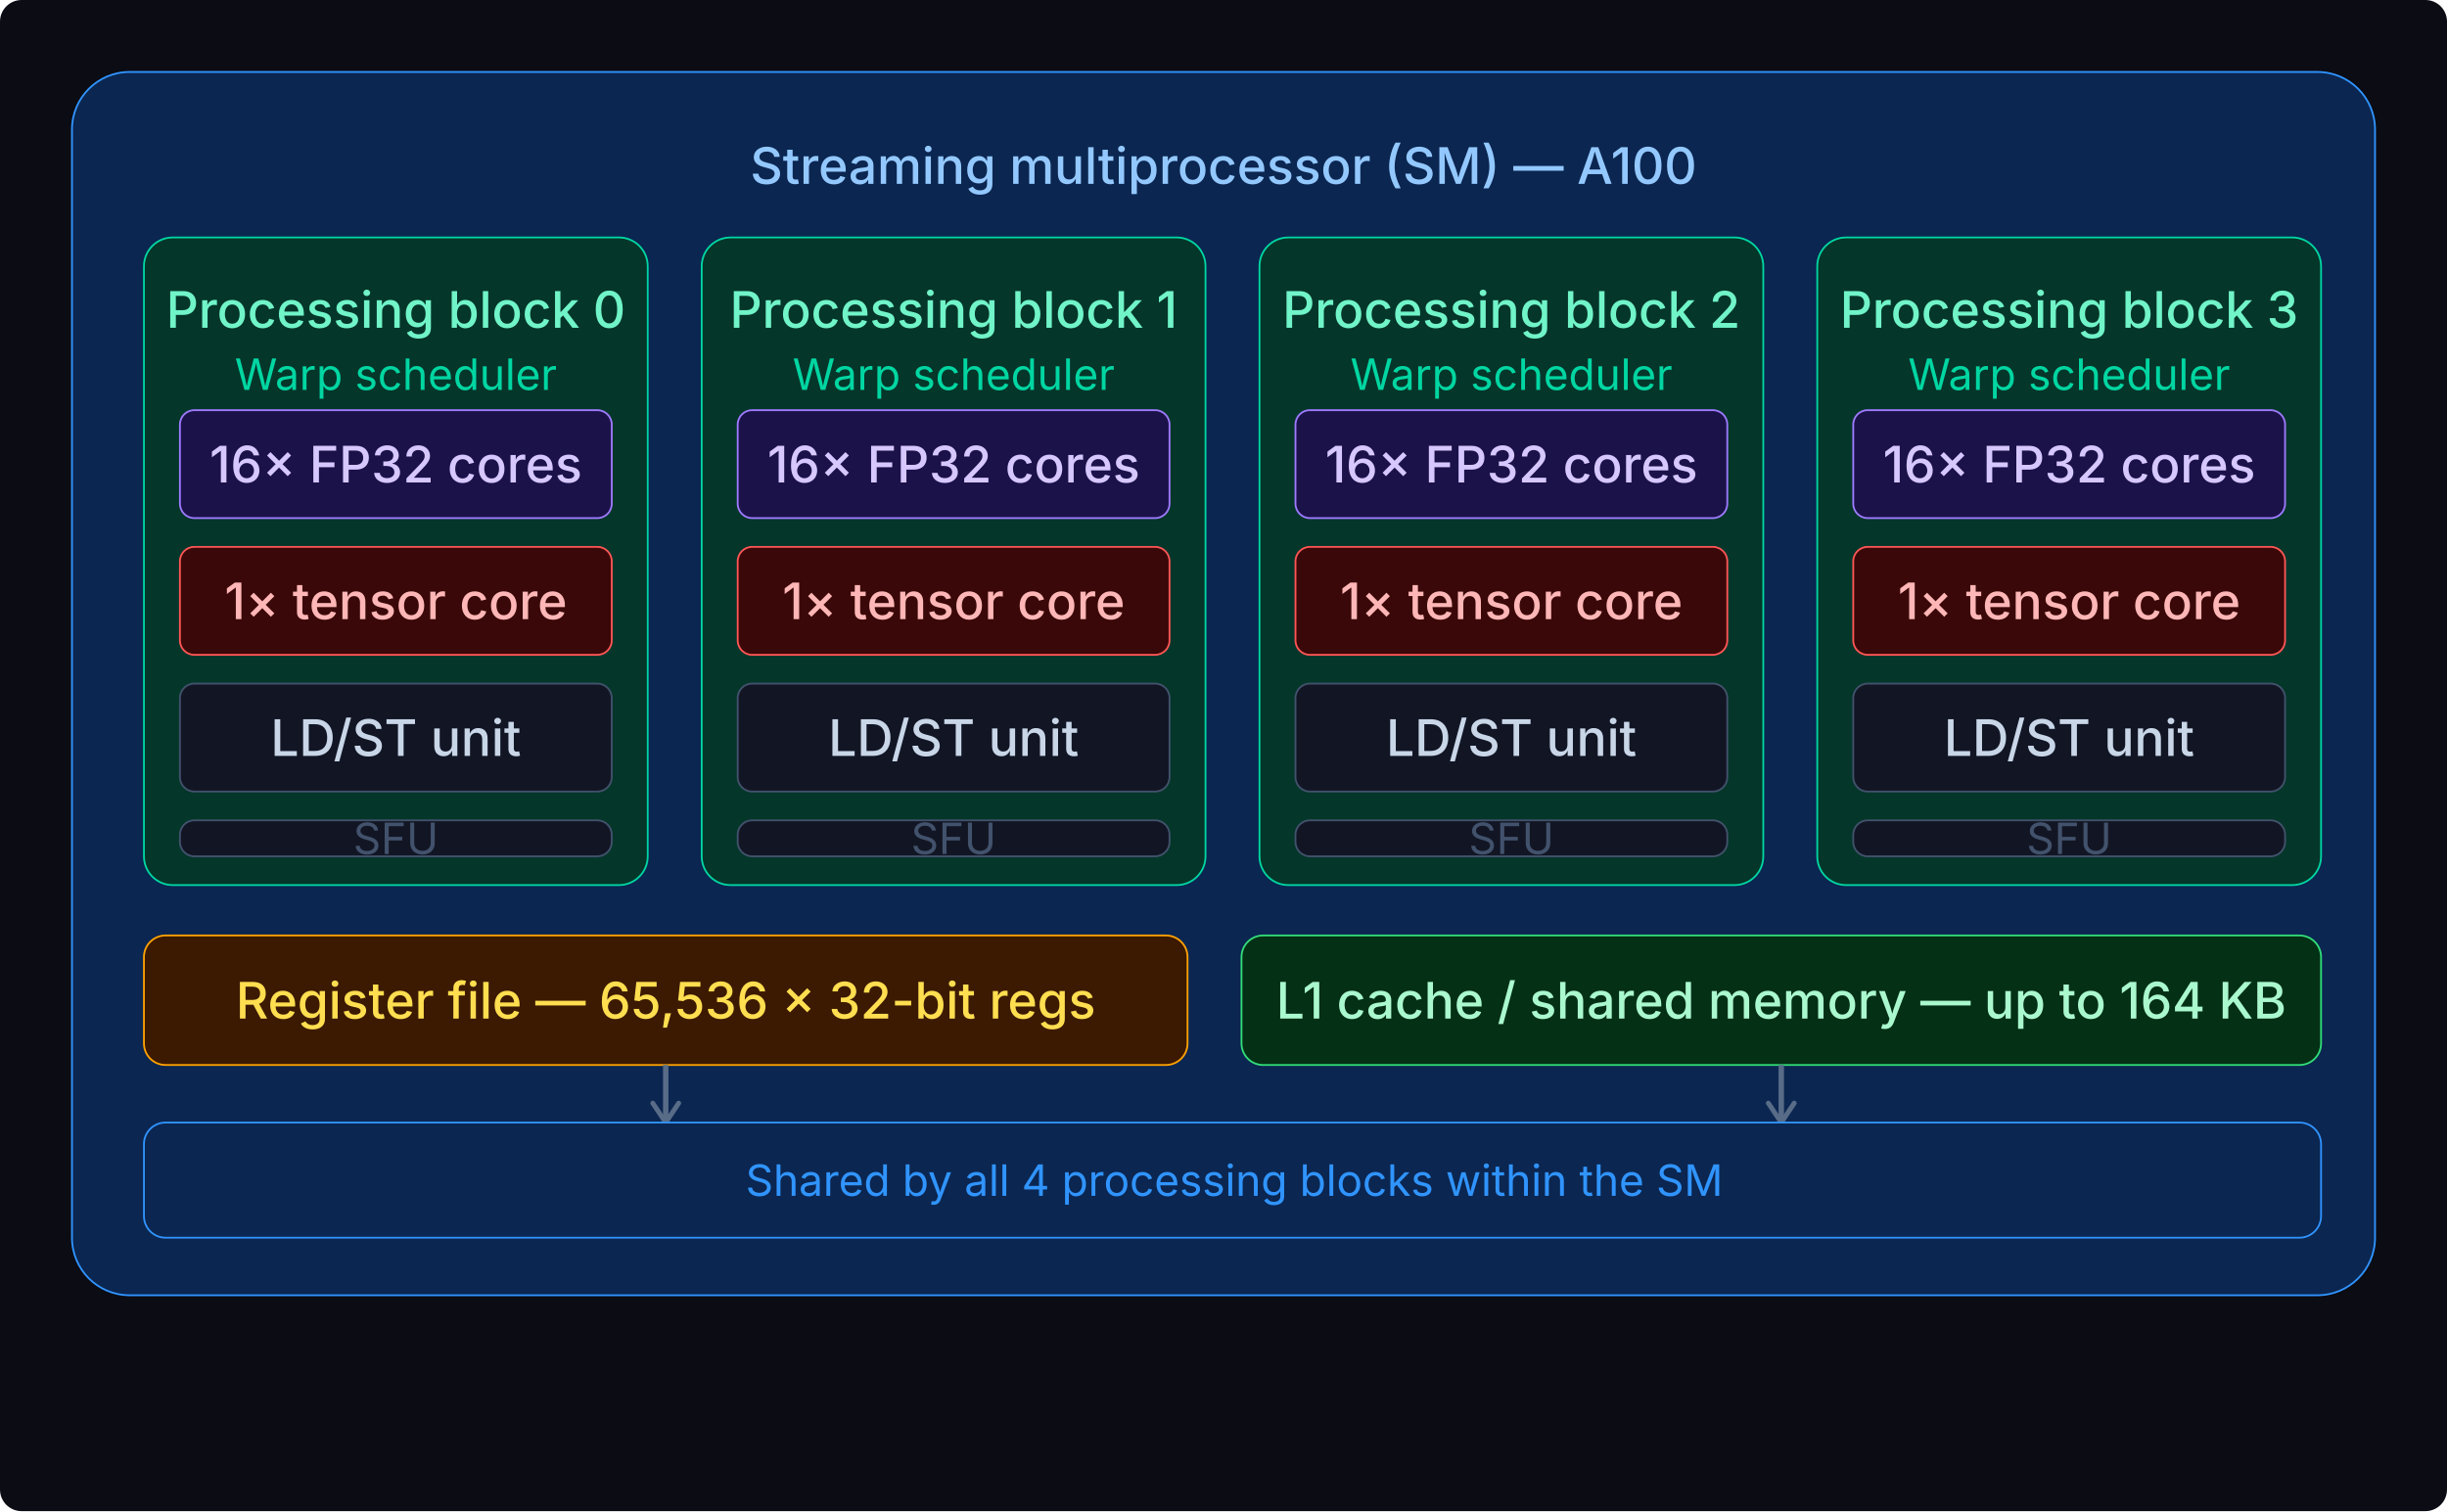
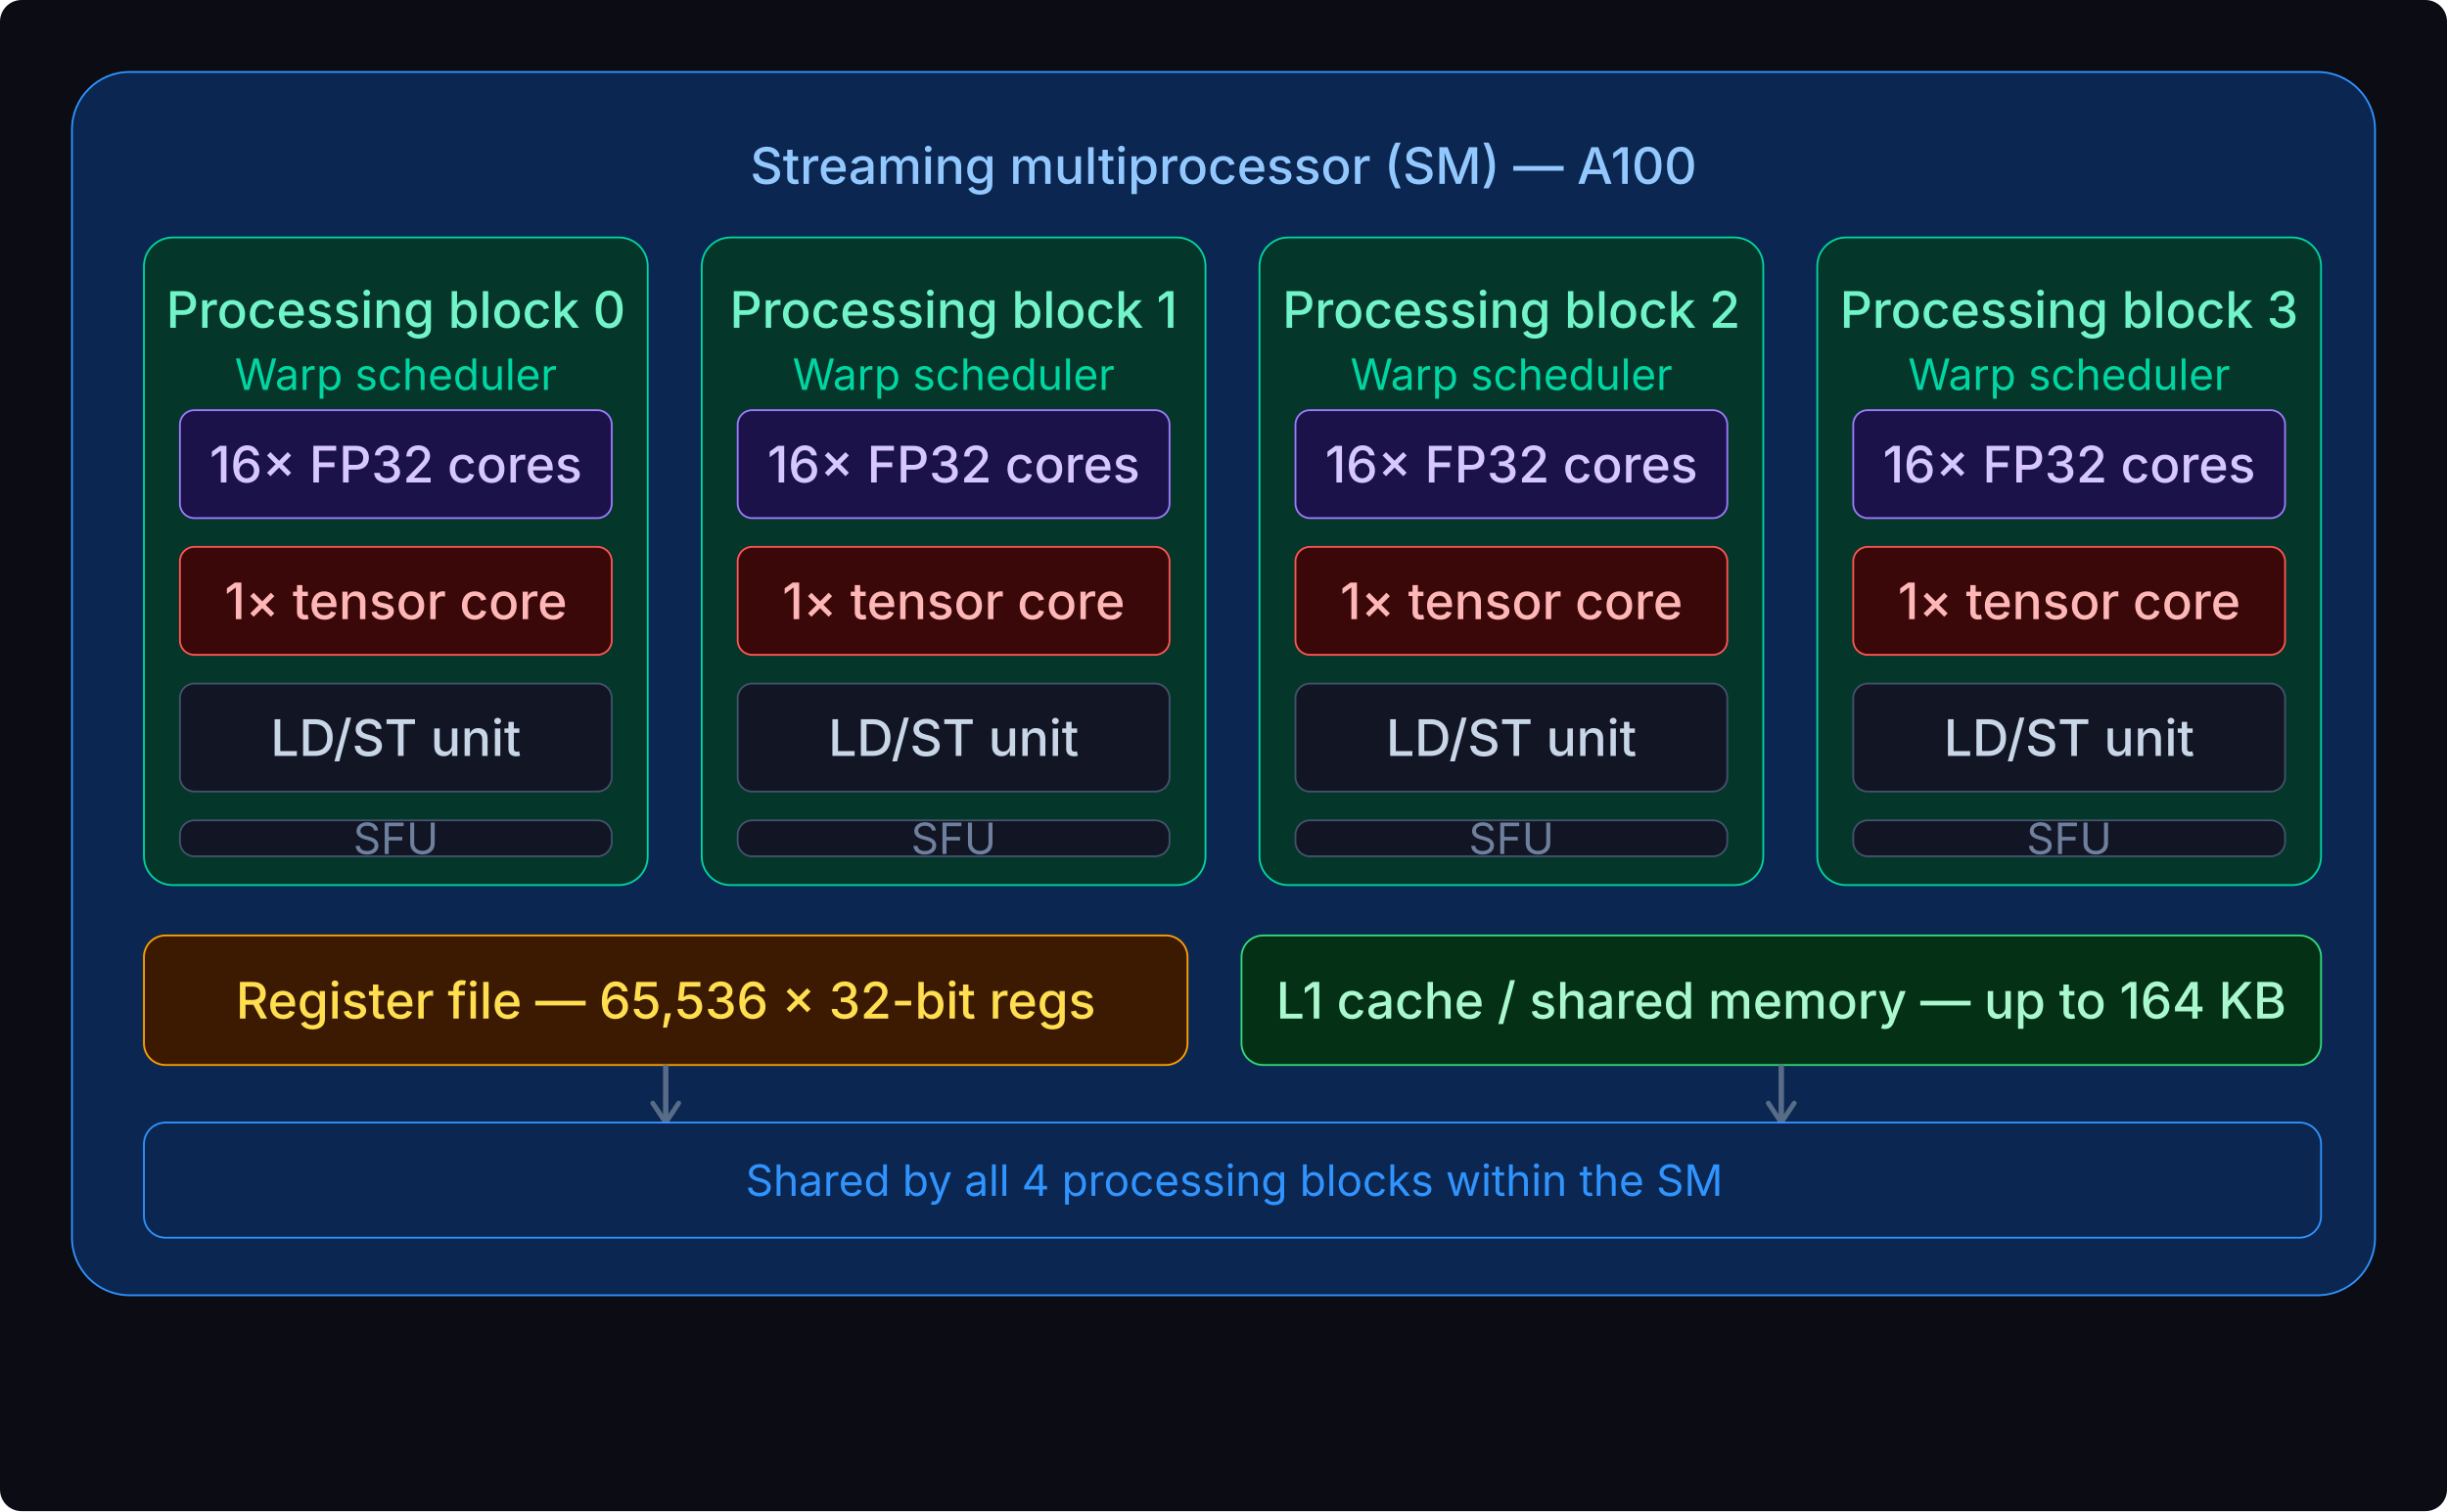
<svg xmlns="http://www.w3.org/2000/svg" width="100%" viewBox="0 0 680 420">
  <rect width="100%" height="100%" fill="#0b0c14" rx="6" />
  <defs>
    <marker id="arrow" viewBox="0 0 10 10" refX="8" refY="5" markerWidth="6" markerHeight="6" orient="auto-start-reverse">
      <path d="M2 1L8 5L2 9" fill="none" stroke="context-stroke" stroke-width="1.5" stroke-linecap="round" stroke-linejoin="round" />
    </marker>
  </defs>
  <g style="fill:rgb(0, 0, 0);stroke:none;color:rgb(255, 255, 255);stroke-width:1px;stroke-linecap:butt;stroke-linejoin:miter;opacity:1;font-family:&quot;Anthropic Sans&quot;, -apple-system, BlinkMacSystemFont, &quot;Segoe UI&quot;, sans-serif;font-size:16px;font-weight:400;text-anchor:start;dominant-baseline:auto">
    <rect x="20" y="20" width="640" height="340" rx="16" stroke-width="0.5" style="fill:rgb(11, 38, 80);stroke:rgb(48, 148, 255);color:rgb(255, 255, 255);stroke-width:0.5px;stroke-linecap:butt;stroke-linejoin:miter;opacity:1;font-family:&quot;Anthropic Sans&quot;, -apple-system, BlinkMacSystemFont, &quot;Segoe UI&quot;, sans-serif;font-size:16px;font-weight:400;text-anchor:start;dominant-baseline:auto" />
    <text x="340" y="46" text-anchor="middle" dominant-baseline="central" style="fill:rgb(147, 200, 255);stroke:none;color:rgb(255, 255, 255);stroke-width:1px;stroke-linecap:butt;stroke-linejoin:miter;opacity:1;font-family:&quot;Anthropic Sans&quot;, -apple-system, BlinkMacSystemFont, &quot;Segoe UI&quot;, sans-serif;font-size:14px;font-weight:500;text-anchor:middle;dominant-baseline:central">Streaming multiprocessor (SM) — A100</text>
  </g>
  <g style="fill:rgb(0, 0, 0);stroke:none;color:rgb(255, 255, 255);stroke-width:1px;stroke-linecap:butt;stroke-linejoin:miter;opacity:1;font-family:&quot;Anthropic Sans&quot;, -apple-system, BlinkMacSystemFont, &quot;Segoe UI&quot;, sans-serif;font-size:16px;font-weight:400;text-anchor:start;dominant-baseline:auto">
    <rect x="40" y="66" width="140" height="180" rx="8" stroke-width="0.5" style="fill:rgb(5, 54, 42);stroke:rgb(0, 214, 162);color:rgb(255, 255, 255);stroke-width:0.5px;stroke-linecap:butt;stroke-linejoin:miter;opacity:1;font-family:&quot;Anthropic Sans&quot;, -apple-system, BlinkMacSystemFont, &quot;Segoe UI&quot;, sans-serif;font-size:16px;font-weight:400;text-anchor:start;dominant-baseline:auto" />
    <text x="110" y="86" text-anchor="middle" dominant-baseline="central" style="fill:rgb(112, 244, 200);stroke:none;color:rgb(255, 255, 255);stroke-width:1px;stroke-linecap:butt;stroke-linejoin:miter;opacity:1;font-family:&quot;Anthropic Sans&quot;, -apple-system, BlinkMacSystemFont, &quot;Segoe UI&quot;, sans-serif;font-size:14px;font-weight:500;text-anchor:middle;dominant-baseline:central">Processing block 0</text>
    <text x="110" y="104" text-anchor="middle" dominant-baseline="central" style="fill:rgb(0, 214, 162);stroke:none;color:rgb(255, 255, 255);stroke-width:1px;stroke-linecap:butt;stroke-linejoin:miter;opacity:1;font-family:&quot;Anthropic Sans&quot;, -apple-system, BlinkMacSystemFont, &quot;Segoe UI&quot;, sans-serif;font-size:12px;font-weight:400;text-anchor:middle;dominant-baseline:central">Warp scheduler</text>
  </g>
  <g style="fill:rgb(0, 0, 0);stroke:none;color:rgb(255, 255, 255);stroke-width:1px;stroke-linecap:butt;stroke-linejoin:miter;opacity:1;font-family:&quot;Anthropic Sans&quot;, -apple-system, BlinkMacSystemFont, &quot;Segoe UI&quot;, sans-serif;font-size:16px;font-weight:400;text-anchor:start;dominant-baseline:auto">
    <rect x="50" y="114" width="120" height="30" rx="4" stroke-width="0.5" style="fill:rgb(28, 18, 74);stroke:rgb(158, 122, 255);color:rgb(255, 255, 255);stroke-width:0.5px;stroke-linecap:butt;stroke-linejoin:miter;opacity:1;font-family:&quot;Anthropic Sans&quot;, -apple-system, BlinkMacSystemFont, &quot;Segoe UI&quot;, sans-serif;font-size:16px;font-weight:400;text-anchor:start;dominant-baseline:auto" />
    <text x="110" y="129" text-anchor="middle" dominant-baseline="central" style="fill:rgb(214, 200, 255);stroke:none;color:rgb(255, 255, 255);stroke-width:1px;stroke-linecap:butt;stroke-linejoin:miter;opacity:1;font-family:&quot;Anthropic Sans&quot;, -apple-system, BlinkMacSystemFont, &quot;Segoe UI&quot;, sans-serif;font-size:14px;font-weight:500;text-anchor:middle;dominant-baseline:central">16× FP32 cores</text>
  </g>
  <g style="fill:rgb(0, 0, 0);stroke:none;color:rgb(255, 255, 255);stroke-width:1px;stroke-linecap:butt;stroke-linejoin:miter;opacity:1;font-family:&quot;Anthropic Sans&quot;, -apple-system, BlinkMacSystemFont, &quot;Segoe UI&quot;, sans-serif;font-size:16px;font-weight:400;text-anchor:start;dominant-baseline:auto">
    <rect x="50" y="152" width="120" height="30" rx="4" stroke-width="0.5" style="fill:rgb(58, 8, 8);stroke:rgb(255, 85, 85);color:rgb(255, 255, 255);stroke-width:0.5px;stroke-linecap:butt;stroke-linejoin:miter;opacity:1;font-family:&quot;Anthropic Sans&quot;, -apple-system, BlinkMacSystemFont, &quot;Segoe UI&quot;, sans-serif;font-size:16px;font-weight:400;text-anchor:start;dominant-baseline:auto" />
    <text x="110" y="167" text-anchor="middle" dominant-baseline="central" style="fill:rgb(255, 182, 182);stroke:none;color:rgb(255, 255, 255);stroke-width:1px;stroke-linecap:butt;stroke-linejoin:miter;opacity:1;font-family:&quot;Anthropic Sans&quot;, -apple-system, BlinkMacSystemFont, &quot;Segoe UI&quot;, sans-serif;font-size:14px;font-weight:500;text-anchor:middle;dominant-baseline:central">1× tensor core</text>
  </g>
  <g style="fill:rgb(0, 0, 0);stroke:none;color:rgb(255, 255, 255);stroke-width:1px;stroke-linecap:butt;stroke-linejoin:miter;opacity:1;font-family:&quot;Anthropic Sans&quot;, -apple-system, BlinkMacSystemFont, &quot;Segoe UI&quot;, sans-serif;font-size:16px;font-weight:400;text-anchor:start;dominant-baseline:auto">
    <rect x="50" y="190" width="120" height="30" rx="4" stroke-width="0.5" style="fill:rgb(18, 22, 36);stroke:rgb(66, 82, 108);color:rgb(255, 255, 255);stroke-width:0.5px;stroke-linecap:butt;stroke-linejoin:miter;opacity:1;font-family:&quot;Anthropic Sans&quot;, -apple-system, BlinkMacSystemFont, &quot;Segoe UI&quot;, sans-serif;font-size:16px;font-weight:400;text-anchor:start;dominant-baseline:auto" />
    <text x="110" y="205" text-anchor="middle" dominant-baseline="central" style="fill:rgb(200, 214, 232);stroke:none;color:rgb(255, 255, 255);stroke-width:1px;stroke-linecap:butt;stroke-linejoin:miter;opacity:1;font-family:&quot;Anthropic Sans&quot;, -apple-system, BlinkMacSystemFont, &quot;Segoe UI&quot;, sans-serif;font-size:14px;font-weight:500;text-anchor:middle;dominant-baseline:central">LD/ST unit</text>
  </g>
  <g style="fill:rgb(0, 0, 0);stroke:none;color:rgb(255, 255, 255);stroke-width:1px;stroke-linecap:butt;stroke-linejoin:miter;opacity:1;font-family:&quot;Anthropic Sans&quot;, -apple-system, BlinkMacSystemFont, &quot;Segoe UI&quot;, sans-serif;font-size:16px;font-weight:400;text-anchor:start;dominant-baseline:auto">
    <rect x="50" y="228" width="120" height="10" rx="4" stroke-width="0.5" style="fill:rgb(18, 22, 36);stroke:rgb(66, 82, 108);color:rgb(255, 255, 255);stroke-width:0.5px;stroke-linecap:butt;stroke-linejoin:miter;opacity:1;font-family:&quot;Anthropic Sans&quot;, -apple-system, BlinkMacSystemFont, &quot;Segoe UI&quot;, sans-serif;font-size:16px;font-weight:400;text-anchor:start;dominant-baseline:auto" />
-     <text x="110" y="233" text-anchor="middle" dominant-baseline="central" style="fill:rgb(66, 82, 108);stroke:none;color:rgb(255, 255, 255);stroke-width:1px;stroke-linecap:butt;stroke-linejoin:miter;opacity:1;font-family:&quot;Anthropic Sans&quot;, -apple-system, BlinkMacSystemFont, &quot;Segoe UI&quot;, sans-serif;font-size:12px;font-weight:400;text-anchor:middle;dominant-baseline:central">SFU</text>
+     <text x="110" y="233" text-anchor="middle" dominant-baseline="central" style="fill:rgb(110,128,158);stroke:none;color:rgb(255, 255, 255);stroke-width:1px;stroke-linecap:butt;stroke-linejoin:miter;opacity:1;font-family:&quot;Anthropic Sans&quot;, -apple-system, BlinkMacSystemFont, &quot;Segoe UI&quot;, sans-serif;font-size:12px;font-weight:400;text-anchor:middle;dominant-baseline:central">SFU</text>
  </g>
  <g style="fill:rgb(0, 0, 0);stroke:none;color:rgb(255, 255, 255);stroke-width:1px;stroke-linecap:butt;stroke-linejoin:miter;opacity:1;font-family:&quot;Anthropic Sans&quot;, -apple-system, BlinkMacSystemFont, &quot;Segoe UI&quot;, sans-serif;font-size:16px;font-weight:400;text-anchor:start;dominant-baseline:auto">
    <rect x="195" y="66" width="140" height="180" rx="8" stroke-width="0.5" style="fill:rgb(5, 54, 42);stroke:rgb(0, 214, 162);color:rgb(255, 255, 255);stroke-width:0.5px;stroke-linecap:butt;stroke-linejoin:miter;opacity:1;font-family:&quot;Anthropic Sans&quot;, -apple-system, BlinkMacSystemFont, &quot;Segoe UI&quot;, sans-serif;font-size:16px;font-weight:400;text-anchor:start;dominant-baseline:auto" />
    <text x="265" y="86" text-anchor="middle" dominant-baseline="central" style="fill:rgb(112, 244, 200);stroke:none;color:rgb(255, 255, 255);stroke-width:1px;stroke-linecap:butt;stroke-linejoin:miter;opacity:1;font-family:&quot;Anthropic Sans&quot;, -apple-system, BlinkMacSystemFont, &quot;Segoe UI&quot;, sans-serif;font-size:14px;font-weight:500;text-anchor:middle;dominant-baseline:central">Processing block 1</text>
    <text x="265" y="104" text-anchor="middle" dominant-baseline="central" style="fill:rgb(0, 214, 162);stroke:none;color:rgb(255, 255, 255);stroke-width:1px;stroke-linecap:butt;stroke-linejoin:miter;opacity:1;font-family:&quot;Anthropic Sans&quot;, -apple-system, BlinkMacSystemFont, &quot;Segoe UI&quot;, sans-serif;font-size:12px;font-weight:400;text-anchor:middle;dominant-baseline:central">Warp scheduler</text>
  </g>
  <g style="fill:rgb(0, 0, 0);stroke:none;color:rgb(255, 255, 255);stroke-width:1px;stroke-linecap:butt;stroke-linejoin:miter;opacity:1;font-family:&quot;Anthropic Sans&quot;, -apple-system, BlinkMacSystemFont, &quot;Segoe UI&quot;, sans-serif;font-size:16px;font-weight:400;text-anchor:start;dominant-baseline:auto">
    <rect x="205" y="114" width="120" height="30" rx="4" stroke-width="0.5" style="fill:rgb(28, 18, 74);stroke:rgb(158, 122, 255);color:rgb(255, 255, 255);stroke-width:0.5px;stroke-linecap:butt;stroke-linejoin:miter;opacity:1;font-family:&quot;Anthropic Sans&quot;, -apple-system, BlinkMacSystemFont, &quot;Segoe UI&quot;, sans-serif;font-size:16px;font-weight:400;text-anchor:start;dominant-baseline:auto" />
    <text x="265" y="129" text-anchor="middle" dominant-baseline="central" style="fill:rgb(214, 200, 255);stroke:none;color:rgb(255, 255, 255);stroke-width:1px;stroke-linecap:butt;stroke-linejoin:miter;opacity:1;font-family:&quot;Anthropic Sans&quot;, -apple-system, BlinkMacSystemFont, &quot;Segoe UI&quot;, sans-serif;font-size:14px;font-weight:500;text-anchor:middle;dominant-baseline:central">16× FP32 cores</text>
  </g>
  <g style="fill:rgb(0, 0, 0);stroke:none;color:rgb(255, 255, 255);stroke-width:1px;stroke-linecap:butt;stroke-linejoin:miter;opacity:1;font-family:&quot;Anthropic Sans&quot;, -apple-system, BlinkMacSystemFont, &quot;Segoe UI&quot;, sans-serif;font-size:16px;font-weight:400;text-anchor:start;dominant-baseline:auto">
    <rect x="205" y="152" width="120" height="30" rx="4" stroke-width="0.5" style="fill:rgb(58, 8, 8);stroke:rgb(255, 85, 85);color:rgb(255, 255, 255);stroke-width:0.5px;stroke-linecap:butt;stroke-linejoin:miter;opacity:1;font-family:&quot;Anthropic Sans&quot;, -apple-system, BlinkMacSystemFont, &quot;Segoe UI&quot;, sans-serif;font-size:16px;font-weight:400;text-anchor:start;dominant-baseline:auto" />
    <text x="265" y="167" text-anchor="middle" dominant-baseline="central" style="fill:rgb(255, 182, 182);stroke:none;color:rgb(255, 255, 255);stroke-width:1px;stroke-linecap:butt;stroke-linejoin:miter;opacity:1;font-family:&quot;Anthropic Sans&quot;, -apple-system, BlinkMacSystemFont, &quot;Segoe UI&quot;, sans-serif;font-size:14px;font-weight:500;text-anchor:middle;dominant-baseline:central">1× tensor core</text>
  </g>
  <g style="fill:rgb(0, 0, 0);stroke:none;color:rgb(255, 255, 255);stroke-width:1px;stroke-linecap:butt;stroke-linejoin:miter;opacity:1;font-family:&quot;Anthropic Sans&quot;, -apple-system, BlinkMacSystemFont, &quot;Segoe UI&quot;, sans-serif;font-size:16px;font-weight:400;text-anchor:start;dominant-baseline:auto">
    <rect x="205" y="190" width="120" height="30" rx="4" stroke-width="0.5" style="fill:rgb(18, 22, 36);stroke:rgb(66, 82, 108);color:rgb(255, 255, 255);stroke-width:0.5px;stroke-linecap:butt;stroke-linejoin:miter;opacity:1;font-family:&quot;Anthropic Sans&quot;, -apple-system, BlinkMacSystemFont, &quot;Segoe UI&quot;, sans-serif;font-size:16px;font-weight:400;text-anchor:start;dominant-baseline:auto" />
    <text x="265" y="205" text-anchor="middle" dominant-baseline="central" style="fill:rgb(200, 214, 232);stroke:none;color:rgb(255, 255, 255);stroke-width:1px;stroke-linecap:butt;stroke-linejoin:miter;opacity:1;font-family:&quot;Anthropic Sans&quot;, -apple-system, BlinkMacSystemFont, &quot;Segoe UI&quot;, sans-serif;font-size:14px;font-weight:500;text-anchor:middle;dominant-baseline:central">LD/ST unit</text>
  </g>
  <g style="fill:rgb(0, 0, 0);stroke:none;color:rgb(255, 255, 255);stroke-width:1px;stroke-linecap:butt;stroke-linejoin:miter;opacity:1;font-family:&quot;Anthropic Sans&quot;, -apple-system, BlinkMacSystemFont, &quot;Segoe UI&quot;, sans-serif;font-size:16px;font-weight:400;text-anchor:start;dominant-baseline:auto">
    <rect x="205" y="228" width="120" height="10" rx="4" stroke-width="0.5" style="fill:rgb(18, 22, 36);stroke:rgb(66, 82, 108);color:rgb(255, 255, 255);stroke-width:0.5px;stroke-linecap:butt;stroke-linejoin:miter;opacity:1;font-family:&quot;Anthropic Sans&quot;, -apple-system, BlinkMacSystemFont, &quot;Segoe UI&quot;, sans-serif;font-size:16px;font-weight:400;text-anchor:start;dominant-baseline:auto" />
-     <text x="265" y="233" text-anchor="middle" dominant-baseline="central" style="fill:rgb(66, 82, 108);stroke:none;color:rgb(255, 255, 255);stroke-width:1px;stroke-linecap:butt;stroke-linejoin:miter;opacity:1;font-family:&quot;Anthropic Sans&quot;, -apple-system, BlinkMacSystemFont, &quot;Segoe UI&quot;, sans-serif;font-size:12px;font-weight:400;text-anchor:middle;dominant-baseline:central">SFU</text>
+     <text x="265" y="233" text-anchor="middle" dominant-baseline="central" style="fill:rgb(110,128,158);stroke:none;color:rgb(255, 255, 255);stroke-width:1px;stroke-linecap:butt;stroke-linejoin:miter;opacity:1;font-family:&quot;Anthropic Sans&quot;, -apple-system, BlinkMacSystemFont, &quot;Segoe UI&quot;, sans-serif;font-size:12px;font-weight:400;text-anchor:middle;dominant-baseline:central">SFU</text>
  </g>
  <g style="fill:rgb(0, 0, 0);stroke:none;color:rgb(255, 255, 255);stroke-width:1px;stroke-linecap:butt;stroke-linejoin:miter;opacity:1;font-family:&quot;Anthropic Sans&quot;, -apple-system, BlinkMacSystemFont, &quot;Segoe UI&quot;, sans-serif;font-size:16px;font-weight:400;text-anchor:start;dominant-baseline:auto">
    <rect x="350" y="66" width="140" height="180" rx="8" stroke-width="0.5" style="fill:rgb(5, 54, 42);stroke:rgb(0, 214, 162);color:rgb(255, 255, 255);stroke-width:0.5px;stroke-linecap:butt;stroke-linejoin:miter;opacity:1;font-family:&quot;Anthropic Sans&quot;, -apple-system, BlinkMacSystemFont, &quot;Segoe UI&quot;, sans-serif;font-size:16px;font-weight:400;text-anchor:start;dominant-baseline:auto" />
    <text x="420" y="86" text-anchor="middle" dominant-baseline="central" style="fill:rgb(112, 244, 200);stroke:none;color:rgb(255, 255, 255);stroke-width:1px;stroke-linecap:butt;stroke-linejoin:miter;opacity:1;font-family:&quot;Anthropic Sans&quot;, -apple-system, BlinkMacSystemFont, &quot;Segoe UI&quot;, sans-serif;font-size:14px;font-weight:500;text-anchor:middle;dominant-baseline:central">Processing block 2</text>
    <text x="420" y="104" text-anchor="middle" dominant-baseline="central" style="fill:rgb(0, 214, 162);stroke:none;color:rgb(255, 255, 255);stroke-width:1px;stroke-linecap:butt;stroke-linejoin:miter;opacity:1;font-family:&quot;Anthropic Sans&quot;, -apple-system, BlinkMacSystemFont, &quot;Segoe UI&quot;, sans-serif;font-size:12px;font-weight:400;text-anchor:middle;dominant-baseline:central">Warp scheduler</text>
  </g>
  <g style="fill:rgb(0, 0, 0);stroke:none;color:rgb(255, 255, 255);stroke-width:1px;stroke-linecap:butt;stroke-linejoin:miter;opacity:1;font-family:&quot;Anthropic Sans&quot;, -apple-system, BlinkMacSystemFont, &quot;Segoe UI&quot;, sans-serif;font-size:16px;font-weight:400;text-anchor:start;dominant-baseline:auto">
    <rect x="360" y="114" width="120" height="30" rx="4" stroke-width="0.5" style="fill:rgb(28, 18, 74);stroke:rgb(158, 122, 255);color:rgb(255, 255, 255);stroke-width:0.5px;stroke-linecap:butt;stroke-linejoin:miter;opacity:1;font-family:&quot;Anthropic Sans&quot;, -apple-system, BlinkMacSystemFont, &quot;Segoe UI&quot;, sans-serif;font-size:16px;font-weight:400;text-anchor:start;dominant-baseline:auto" />
    <text x="420" y="129" text-anchor="middle" dominant-baseline="central" style="fill:rgb(214, 200, 255);stroke:none;color:rgb(255, 255, 255);stroke-width:1px;stroke-linecap:butt;stroke-linejoin:miter;opacity:1;font-family:&quot;Anthropic Sans&quot;, -apple-system, BlinkMacSystemFont, &quot;Segoe UI&quot;, sans-serif;font-size:14px;font-weight:500;text-anchor:middle;dominant-baseline:central">16× FP32 cores</text>
  </g>
  <g style="fill:rgb(0, 0, 0);stroke:none;color:rgb(255, 255, 255);stroke-width:1px;stroke-linecap:butt;stroke-linejoin:miter;opacity:1;font-family:&quot;Anthropic Sans&quot;, -apple-system, BlinkMacSystemFont, &quot;Segoe UI&quot;, sans-serif;font-size:16px;font-weight:400;text-anchor:start;dominant-baseline:auto">
    <rect x="360" y="152" width="120" height="30" rx="4" stroke-width="0.5" style="fill:rgb(58, 8, 8);stroke:rgb(255, 85, 85);color:rgb(255, 255, 255);stroke-width:0.5px;stroke-linecap:butt;stroke-linejoin:miter;opacity:1;font-family:&quot;Anthropic Sans&quot;, -apple-system, BlinkMacSystemFont, &quot;Segoe UI&quot;, sans-serif;font-size:16px;font-weight:400;text-anchor:start;dominant-baseline:auto" />
    <text x="420" y="167" text-anchor="middle" dominant-baseline="central" style="fill:rgb(255, 182, 182);stroke:none;color:rgb(255, 255, 255);stroke-width:1px;stroke-linecap:butt;stroke-linejoin:miter;opacity:1;font-family:&quot;Anthropic Sans&quot;, -apple-system, BlinkMacSystemFont, &quot;Segoe UI&quot;, sans-serif;font-size:14px;font-weight:500;text-anchor:middle;dominant-baseline:central">1× tensor core</text>
  </g>
  <g style="fill:rgb(0, 0, 0);stroke:none;color:rgb(255, 255, 255);stroke-width:1px;stroke-linecap:butt;stroke-linejoin:miter;opacity:1;font-family:&quot;Anthropic Sans&quot;, -apple-system, BlinkMacSystemFont, &quot;Segoe UI&quot;, sans-serif;font-size:16px;font-weight:400;text-anchor:start;dominant-baseline:auto">
    <rect x="360" y="190" width="120" height="30" rx="4" stroke-width="0.5" style="fill:rgb(18, 22, 36);stroke:rgb(66, 82, 108);color:rgb(255, 255, 255);stroke-width:0.5px;stroke-linecap:butt;stroke-linejoin:miter;opacity:1;font-family:&quot;Anthropic Sans&quot;, -apple-system, BlinkMacSystemFont, &quot;Segoe UI&quot;, sans-serif;font-size:16px;font-weight:400;text-anchor:start;dominant-baseline:auto" />
    <text x="420" y="205" text-anchor="middle" dominant-baseline="central" style="fill:rgb(200, 214, 232);stroke:none;color:rgb(255, 255, 255);stroke-width:1px;stroke-linecap:butt;stroke-linejoin:miter;opacity:1;font-family:&quot;Anthropic Sans&quot;, -apple-system, BlinkMacSystemFont, &quot;Segoe UI&quot;, sans-serif;font-size:14px;font-weight:500;text-anchor:middle;dominant-baseline:central">LD/ST unit</text>
  </g>
  <g style="fill:rgb(0, 0, 0);stroke:none;color:rgb(255, 255, 255);stroke-width:1px;stroke-linecap:butt;stroke-linejoin:miter;opacity:1;font-family:&quot;Anthropic Sans&quot;, -apple-system, BlinkMacSystemFont, &quot;Segoe UI&quot;, sans-serif;font-size:16px;font-weight:400;text-anchor:start;dominant-baseline:auto">
    <rect x="360" y="228" width="120" height="10" rx="4" stroke-width="0.5" style="fill:rgb(18, 22, 36);stroke:rgb(66, 82, 108);color:rgb(255, 255, 255);stroke-width:0.5px;stroke-linecap:butt;stroke-linejoin:miter;opacity:1;font-family:&quot;Anthropic Sans&quot;, -apple-system, BlinkMacSystemFont, &quot;Segoe UI&quot;, sans-serif;font-size:16px;font-weight:400;text-anchor:start;dominant-baseline:auto" />
-     <text x="420" y="233" text-anchor="middle" dominant-baseline="central" style="fill:rgb(66, 82, 108);stroke:none;color:rgb(255, 255, 255);stroke-width:1px;stroke-linecap:butt;stroke-linejoin:miter;opacity:1;font-family:&quot;Anthropic Sans&quot;, -apple-system, BlinkMacSystemFont, &quot;Segoe UI&quot;, sans-serif;font-size:12px;font-weight:400;text-anchor:middle;dominant-baseline:central">SFU</text>
+     <text x="420" y="233" text-anchor="middle" dominant-baseline="central" style="fill:rgb(110,128,158);stroke:none;color:rgb(255, 255, 255);stroke-width:1px;stroke-linecap:butt;stroke-linejoin:miter;opacity:1;font-family:&quot;Anthropic Sans&quot;, -apple-system, BlinkMacSystemFont, &quot;Segoe UI&quot;, sans-serif;font-size:12px;font-weight:400;text-anchor:middle;dominant-baseline:central">SFU</text>
  </g>
  <g style="fill:rgb(0, 0, 0);stroke:none;color:rgb(255, 255, 255);stroke-width:1px;stroke-linecap:butt;stroke-linejoin:miter;opacity:1;font-family:&quot;Anthropic Sans&quot;, -apple-system, BlinkMacSystemFont, &quot;Segoe UI&quot;, sans-serif;font-size:16px;font-weight:400;text-anchor:start;dominant-baseline:auto">
    <rect x="505" y="66" width="140" height="180" rx="8" stroke-width="0.5" style="fill:rgb(5, 54, 42);stroke:rgb(0, 214, 162);color:rgb(255, 255, 255);stroke-width:0.5px;stroke-linecap:butt;stroke-linejoin:miter;opacity:1;font-family:&quot;Anthropic Sans&quot;, -apple-system, BlinkMacSystemFont, &quot;Segoe UI&quot;, sans-serif;font-size:16px;font-weight:400;text-anchor:start;dominant-baseline:auto" />
    <text x="575" y="86" text-anchor="middle" dominant-baseline="central" style="fill:rgb(112, 244, 200);stroke:none;color:rgb(255, 255, 255);stroke-width:1px;stroke-linecap:butt;stroke-linejoin:miter;opacity:1;font-family:&quot;Anthropic Sans&quot;, -apple-system, BlinkMacSystemFont, &quot;Segoe UI&quot;, sans-serif;font-size:14px;font-weight:500;text-anchor:middle;dominant-baseline:central">Processing block 3</text>
    <text x="575" y="104" text-anchor="middle" dominant-baseline="central" style="fill:rgb(0, 214, 162);stroke:none;color:rgb(255, 255, 255);stroke-width:1px;stroke-linecap:butt;stroke-linejoin:miter;opacity:1;font-family:&quot;Anthropic Sans&quot;, -apple-system, BlinkMacSystemFont, &quot;Segoe UI&quot;, sans-serif;font-size:12px;font-weight:400;text-anchor:middle;dominant-baseline:central">Warp scheduler</text>
  </g>
  <g style="fill:rgb(0, 0, 0);stroke:none;color:rgb(255, 255, 255);stroke-width:1px;stroke-linecap:butt;stroke-linejoin:miter;opacity:1;font-family:&quot;Anthropic Sans&quot;, -apple-system, BlinkMacSystemFont, &quot;Segoe UI&quot;, sans-serif;font-size:16px;font-weight:400;text-anchor:start;dominant-baseline:auto">
    <rect x="515" y="114" width="120" height="30" rx="4" stroke-width="0.5" style="fill:rgb(28, 18, 74);stroke:rgb(158, 122, 255);color:rgb(255, 255, 255);stroke-width:0.5px;stroke-linecap:butt;stroke-linejoin:miter;opacity:1;font-family:&quot;Anthropic Sans&quot;, -apple-system, BlinkMacSystemFont, &quot;Segoe UI&quot;, sans-serif;font-size:16px;font-weight:400;text-anchor:start;dominant-baseline:auto" />
    <text x="575" y="129" text-anchor="middle" dominant-baseline="central" style="fill:rgb(214, 200, 255);stroke:none;color:rgb(255, 255, 255);stroke-width:1px;stroke-linecap:butt;stroke-linejoin:miter;opacity:1;font-family:&quot;Anthropic Sans&quot;, -apple-system, BlinkMacSystemFont, &quot;Segoe UI&quot;, sans-serif;font-size:14px;font-weight:500;text-anchor:middle;dominant-baseline:central">16× FP32 cores</text>
  </g>
  <g style="fill:rgb(0, 0, 0);stroke:none;color:rgb(255, 255, 255);stroke-width:1px;stroke-linecap:butt;stroke-linejoin:miter;opacity:1;font-family:&quot;Anthropic Sans&quot;, -apple-system, BlinkMacSystemFont, &quot;Segoe UI&quot;, sans-serif;font-size:16px;font-weight:400;text-anchor:start;dominant-baseline:auto">
    <rect x="515" y="152" width="120" height="30" rx="4" stroke-width="0.5" style="fill:rgb(58, 8, 8);stroke:rgb(255, 85, 85);color:rgb(255, 255, 255);stroke-width:0.5px;stroke-linecap:butt;stroke-linejoin:miter;opacity:1;font-family:&quot;Anthropic Sans&quot;, -apple-system, BlinkMacSystemFont, &quot;Segoe UI&quot;, sans-serif;font-size:16px;font-weight:400;text-anchor:start;dominant-baseline:auto" />
    <text x="575" y="167" text-anchor="middle" dominant-baseline="central" style="fill:rgb(255, 182, 182);stroke:none;color:rgb(255, 255, 255);stroke-width:1px;stroke-linecap:butt;stroke-linejoin:miter;opacity:1;font-family:&quot;Anthropic Sans&quot;, -apple-system, BlinkMacSystemFont, &quot;Segoe UI&quot;, sans-serif;font-size:14px;font-weight:500;text-anchor:middle;dominant-baseline:central">1× tensor core</text>
  </g>
  <g style="fill:rgb(0, 0, 0);stroke:none;color:rgb(255, 255, 255);stroke-width:1px;stroke-linecap:butt;stroke-linejoin:miter;opacity:1;font-family:&quot;Anthropic Sans&quot;, -apple-system, BlinkMacSystemFont, &quot;Segoe UI&quot;, sans-serif;font-size:16px;font-weight:400;text-anchor:start;dominant-baseline:auto">
    <rect x="515" y="190" width="120" height="30" rx="4" stroke-width="0.5" style="fill:rgb(18, 22, 36);stroke:rgb(66, 82, 108);color:rgb(255, 255, 255);stroke-width:0.5px;stroke-linecap:butt;stroke-linejoin:miter;opacity:1;font-family:&quot;Anthropic Sans&quot;, -apple-system, BlinkMacSystemFont, &quot;Segoe UI&quot;, sans-serif;font-size:16px;font-weight:400;text-anchor:start;dominant-baseline:auto" />
    <text x="575" y="205" text-anchor="middle" dominant-baseline="central" style="fill:rgb(200, 214, 232);stroke:none;color:rgb(255, 255, 255);stroke-width:1px;stroke-linecap:butt;stroke-linejoin:miter;opacity:1;font-family:&quot;Anthropic Sans&quot;, -apple-system, BlinkMacSystemFont, &quot;Segoe UI&quot;, sans-serif;font-size:14px;font-weight:500;text-anchor:middle;dominant-baseline:central">LD/ST unit</text>
  </g>
  <g style="fill:rgb(0, 0, 0);stroke:none;color:rgb(255, 255, 255);stroke-width:1px;stroke-linecap:butt;stroke-linejoin:miter;opacity:1;font-family:&quot;Anthropic Sans&quot;, -apple-system, BlinkMacSystemFont, &quot;Segoe UI&quot;, sans-serif;font-size:16px;font-weight:400;text-anchor:start;dominant-baseline:auto">
    <rect x="515" y="228" width="120" height="10" rx="4" stroke-width="0.5" style="fill:rgb(18, 22, 36);stroke:rgb(66, 82, 108);color:rgb(255, 255, 255);stroke-width:0.5px;stroke-linecap:butt;stroke-linejoin:miter;opacity:1;font-family:&quot;Anthropic Sans&quot;, -apple-system, BlinkMacSystemFont, &quot;Segoe UI&quot;, sans-serif;font-size:16px;font-weight:400;text-anchor:start;dominant-baseline:auto" />
-     <text x="575" y="233" text-anchor="middle" dominant-baseline="central" style="fill:rgb(66, 82, 108);stroke:none;color:rgb(255, 255, 255);stroke-width:1px;stroke-linecap:butt;stroke-linejoin:miter;opacity:1;font-family:&quot;Anthropic Sans&quot;, -apple-system, BlinkMacSystemFont, &quot;Segoe UI&quot;, sans-serif;font-size:12px;font-weight:400;text-anchor:middle;dominant-baseline:central">SFU</text>
+     <text x="575" y="233" text-anchor="middle" dominant-baseline="central" style="fill:rgb(110,128,158);stroke:none;color:rgb(255, 255, 255);stroke-width:1px;stroke-linecap:butt;stroke-linejoin:miter;opacity:1;font-family:&quot;Anthropic Sans&quot;, -apple-system, BlinkMacSystemFont, &quot;Segoe UI&quot;, sans-serif;font-size:12px;font-weight:400;text-anchor:middle;dominant-baseline:central">SFU</text>
  </g>
  <g style="fill:rgb(0, 0, 0);stroke:none;color:rgb(255, 255, 255);stroke-width:1px;stroke-linecap:butt;stroke-linejoin:miter;opacity:1;font-family:&quot;Anthropic Sans&quot;, -apple-system, BlinkMacSystemFont, &quot;Segoe UI&quot;, sans-serif;font-size:16px;font-weight:400;text-anchor:start;dominant-baseline:auto">
    <rect x="40" y="260" width="290" height="36" rx="6" stroke-width="0.5" style="fill:rgb(60, 26, 2);stroke:rgb(255, 162, 0);color:rgb(255, 255, 255);stroke-width:0.5px;stroke-linecap:butt;stroke-linejoin:miter;opacity:1;font-family:&quot;Anthropic Sans&quot;, -apple-system, BlinkMacSystemFont, &quot;Segoe UI&quot;, sans-serif;font-size:16px;font-weight:400;text-anchor:start;dominant-baseline:auto" />
    <text x="185" y="278" text-anchor="middle" dominant-baseline="central" style="fill:rgb(255, 222, 80);stroke:none;color:rgb(255, 255, 255);stroke-width:1px;stroke-linecap:butt;stroke-linejoin:miter;opacity:1;font-family:&quot;Anthropic Sans&quot;, -apple-system, BlinkMacSystemFont, &quot;Segoe UI&quot;, sans-serif;font-size:14px;font-weight:500;text-anchor:middle;dominant-baseline:central">Register file — 65,536 × 32-bit regs</text>
  </g>
  <g style="fill:rgb(0, 0, 0);stroke:none;color:rgb(255, 255, 255);stroke-width:1px;stroke-linecap:butt;stroke-linejoin:miter;opacity:1;font-family:&quot;Anthropic Sans&quot;, -apple-system, BlinkMacSystemFont, &quot;Segoe UI&quot;, sans-serif;font-size:16px;font-weight:400;text-anchor:start;dominant-baseline:auto">
    <rect x="345" y="260" width="300" height="36" rx="6" stroke-width="0.5" style="fill:rgb(4, 48, 22);stroke:rgb(50, 220, 120);color:rgb(255, 255, 255);stroke-width:0.5px;stroke-linecap:butt;stroke-linejoin:miter;opacity:1;font-family:&quot;Anthropic Sans&quot;, -apple-system, BlinkMacSystemFont, &quot;Segoe UI&quot;, sans-serif;font-size:16px;font-weight:400;text-anchor:start;dominant-baseline:auto" />
    <text x="495" y="278" text-anchor="middle" dominant-baseline="central" style="fill:rgb(170, 248, 206);stroke:none;color:rgb(255, 255, 255);stroke-width:1px;stroke-linecap:butt;stroke-linejoin:miter;opacity:1;font-family:&quot;Anthropic Sans&quot;, -apple-system, BlinkMacSystemFont, &quot;Segoe UI&quot;, sans-serif;font-size:14px;font-weight:500;text-anchor:middle;dominant-baseline:central">L1 cache / shared memory — up to 164 KB</text>
  </g>
  <line x1="185" y1="296" x2="185" y2="312" marker-end="url(#arrow)" style="fill:none;stroke:rgb(88, 108, 136);color:rgb(255, 255, 255);stroke-width:1.5px;stroke-linecap:butt;stroke-linejoin:miter;opacity:1;font-family:&quot;Anthropic Sans&quot;, -apple-system, BlinkMacSystemFont, &quot;Segoe UI&quot;, sans-serif;font-size:16px;font-weight:400;text-anchor:start;dominant-baseline:auto" />
  <line x1="495" y1="296" x2="495" y2="312" marker-end="url(#arrow)" style="fill:none;stroke:rgb(88, 108, 136);color:rgb(255, 255, 255);stroke-width:1.5px;stroke-linecap:butt;stroke-linejoin:miter;opacity:1;font-family:&quot;Anthropic Sans&quot;, -apple-system, BlinkMacSystemFont, &quot;Segoe UI&quot;, sans-serif;font-size:16px;font-weight:400;text-anchor:start;dominant-baseline:auto" />
  <g style="fill:rgb(0, 0, 0);stroke:none;color:rgb(255, 255, 255);stroke-width:1px;stroke-linecap:butt;stroke-linejoin:miter;opacity:1;font-family:&quot;Anthropic Sans&quot;, -apple-system, BlinkMacSystemFont, &quot;Segoe UI&quot;, sans-serif;font-size:16px;font-weight:400;text-anchor:start;dominant-baseline:auto">
    <rect x="40" y="312" width="605" height="32" rx="6" stroke-width="0.5" style="fill:rgb(11, 38, 80);stroke:rgb(48, 148, 255);color:rgb(255, 255, 255);stroke-width:0.5px;stroke-linecap:butt;stroke-linejoin:miter;opacity:1;font-family:&quot;Anthropic Sans&quot;, -apple-system, BlinkMacSystemFont, &quot;Segoe UI&quot;, sans-serif;font-size:16px;font-weight:400;text-anchor:start;dominant-baseline:auto" />
    <text x="343" y="328" text-anchor="middle" dominant-baseline="central" style="fill:rgb(48, 148, 255);stroke:none;color:rgb(255, 255, 255);stroke-width:1px;stroke-linecap:butt;stroke-linejoin:miter;opacity:1;font-family:&quot;Anthropic Sans&quot;, -apple-system, BlinkMacSystemFont, &quot;Segoe UI&quot;, sans-serif;font-size:12px;font-weight:400;text-anchor:middle;dominant-baseline:central">Shared by all 4 processing blocks within the SM</text>
  </g>
</svg>
